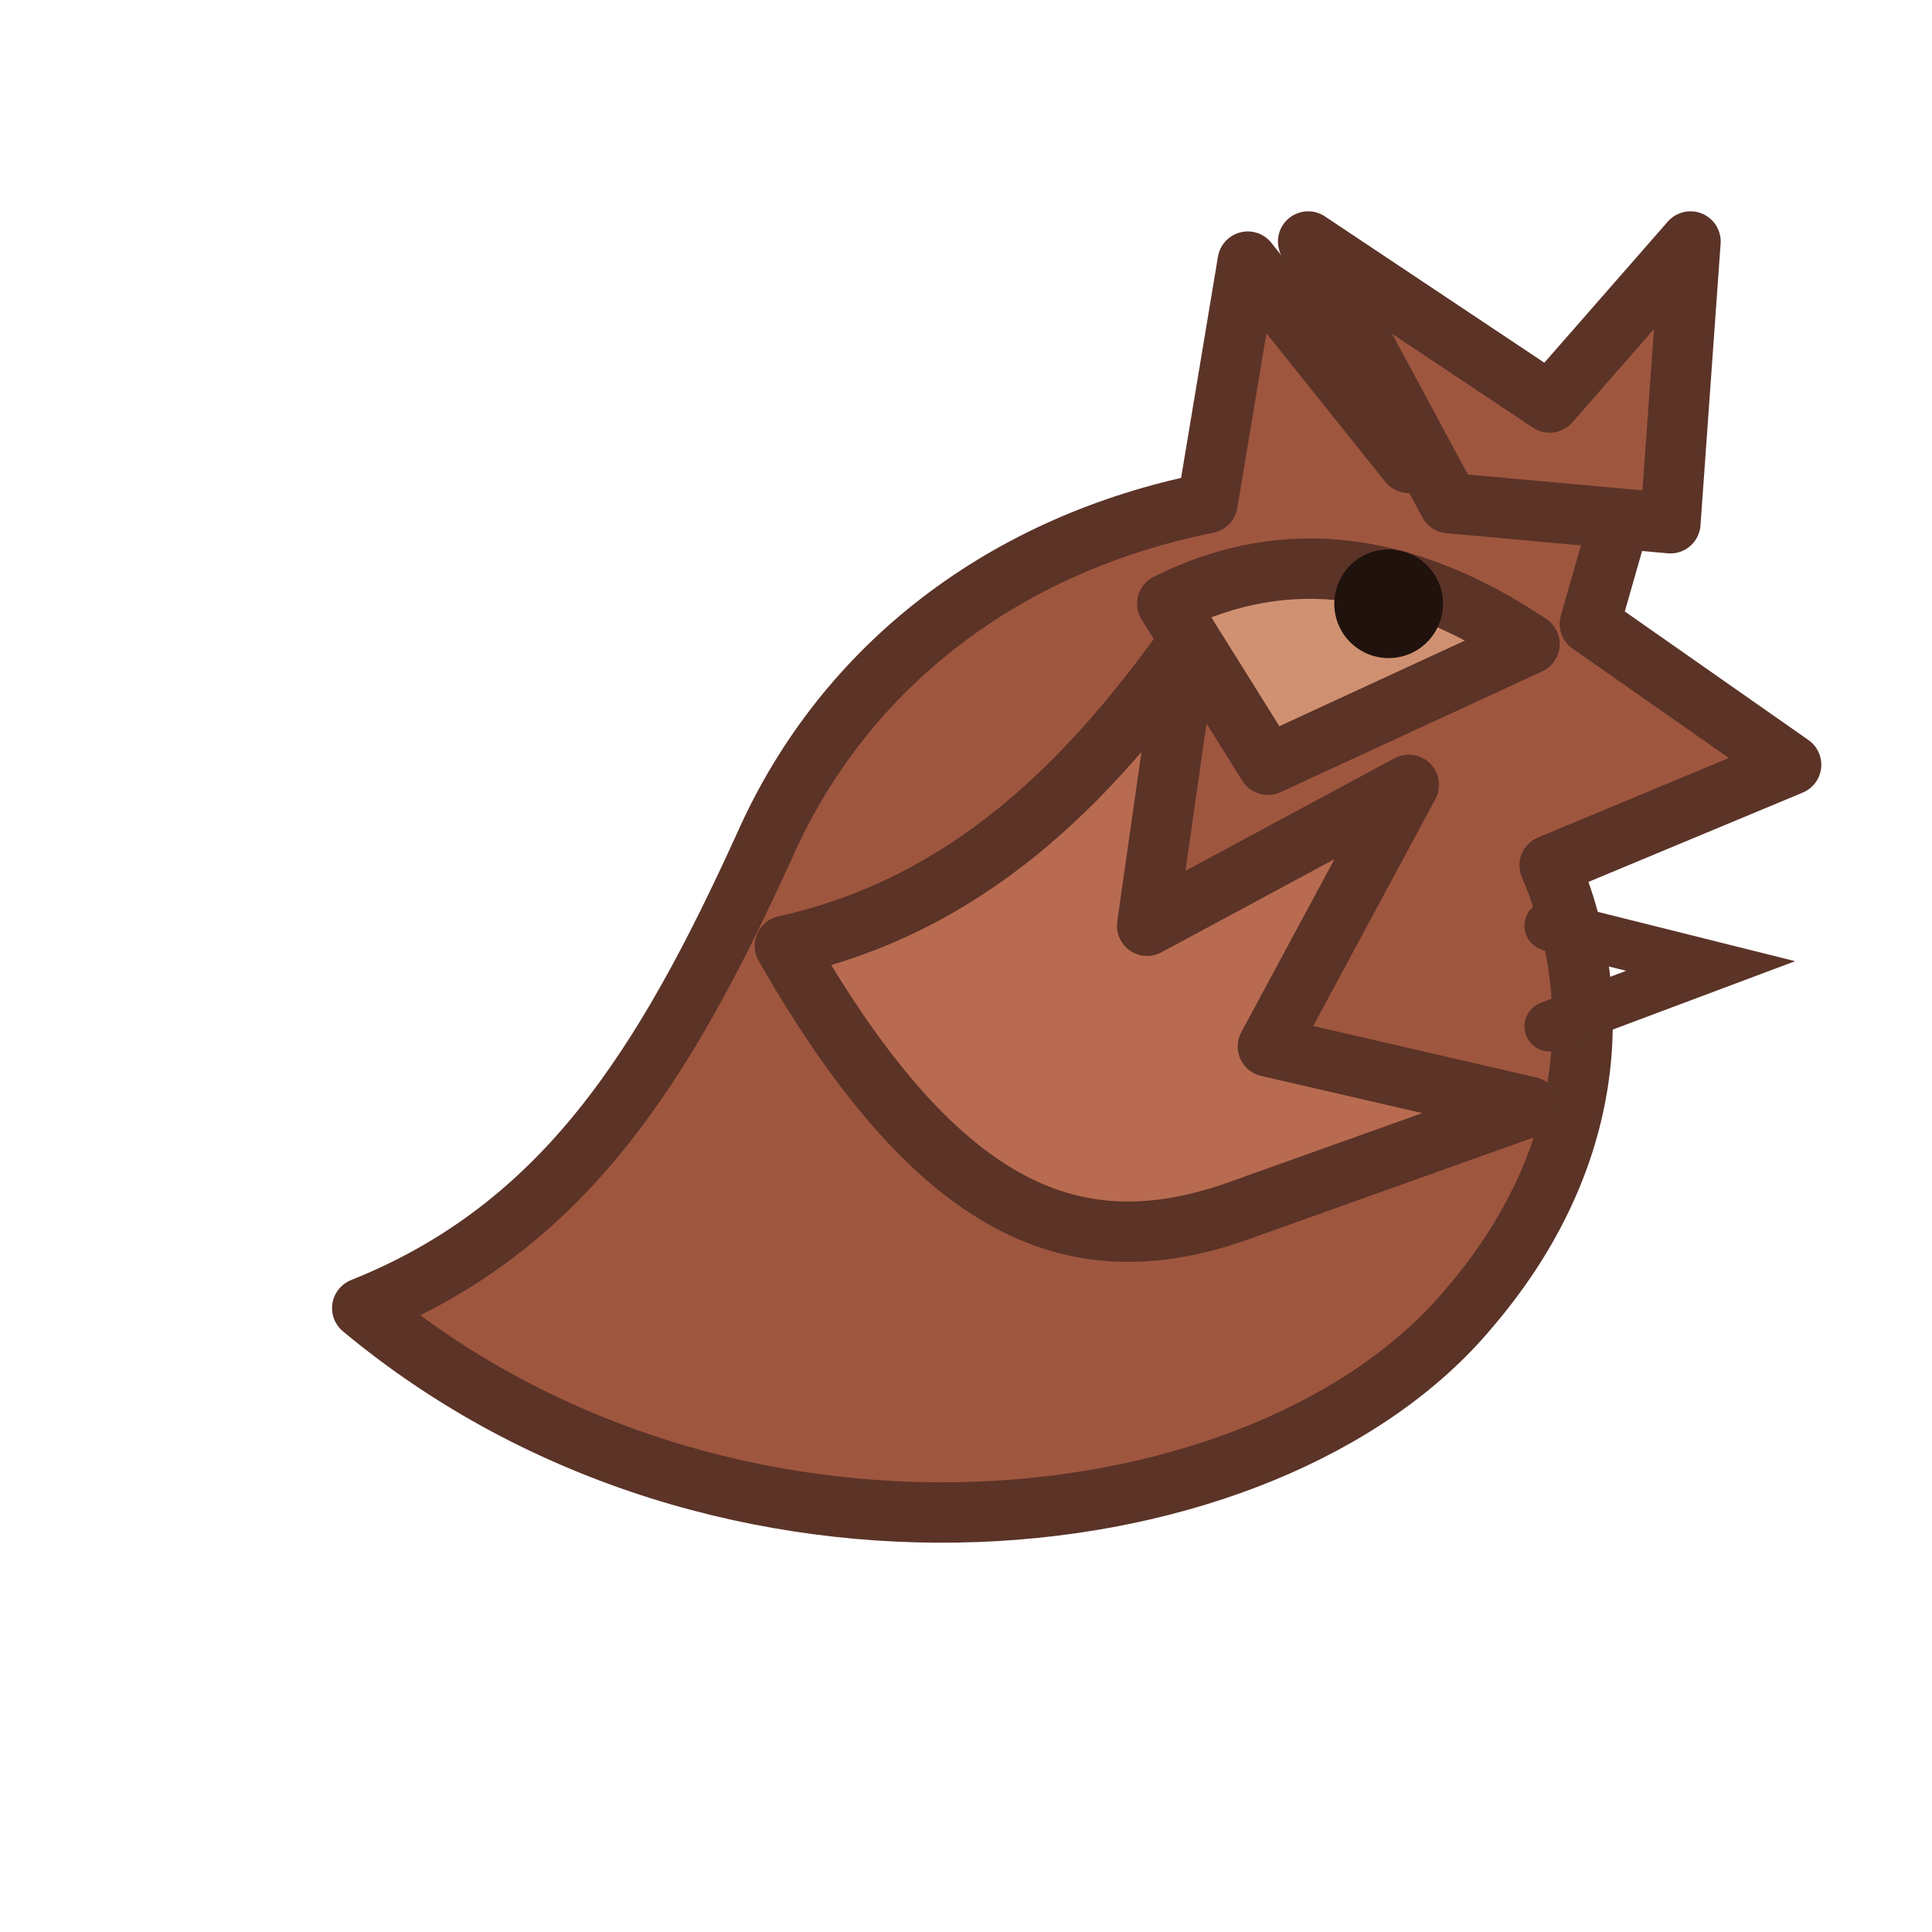
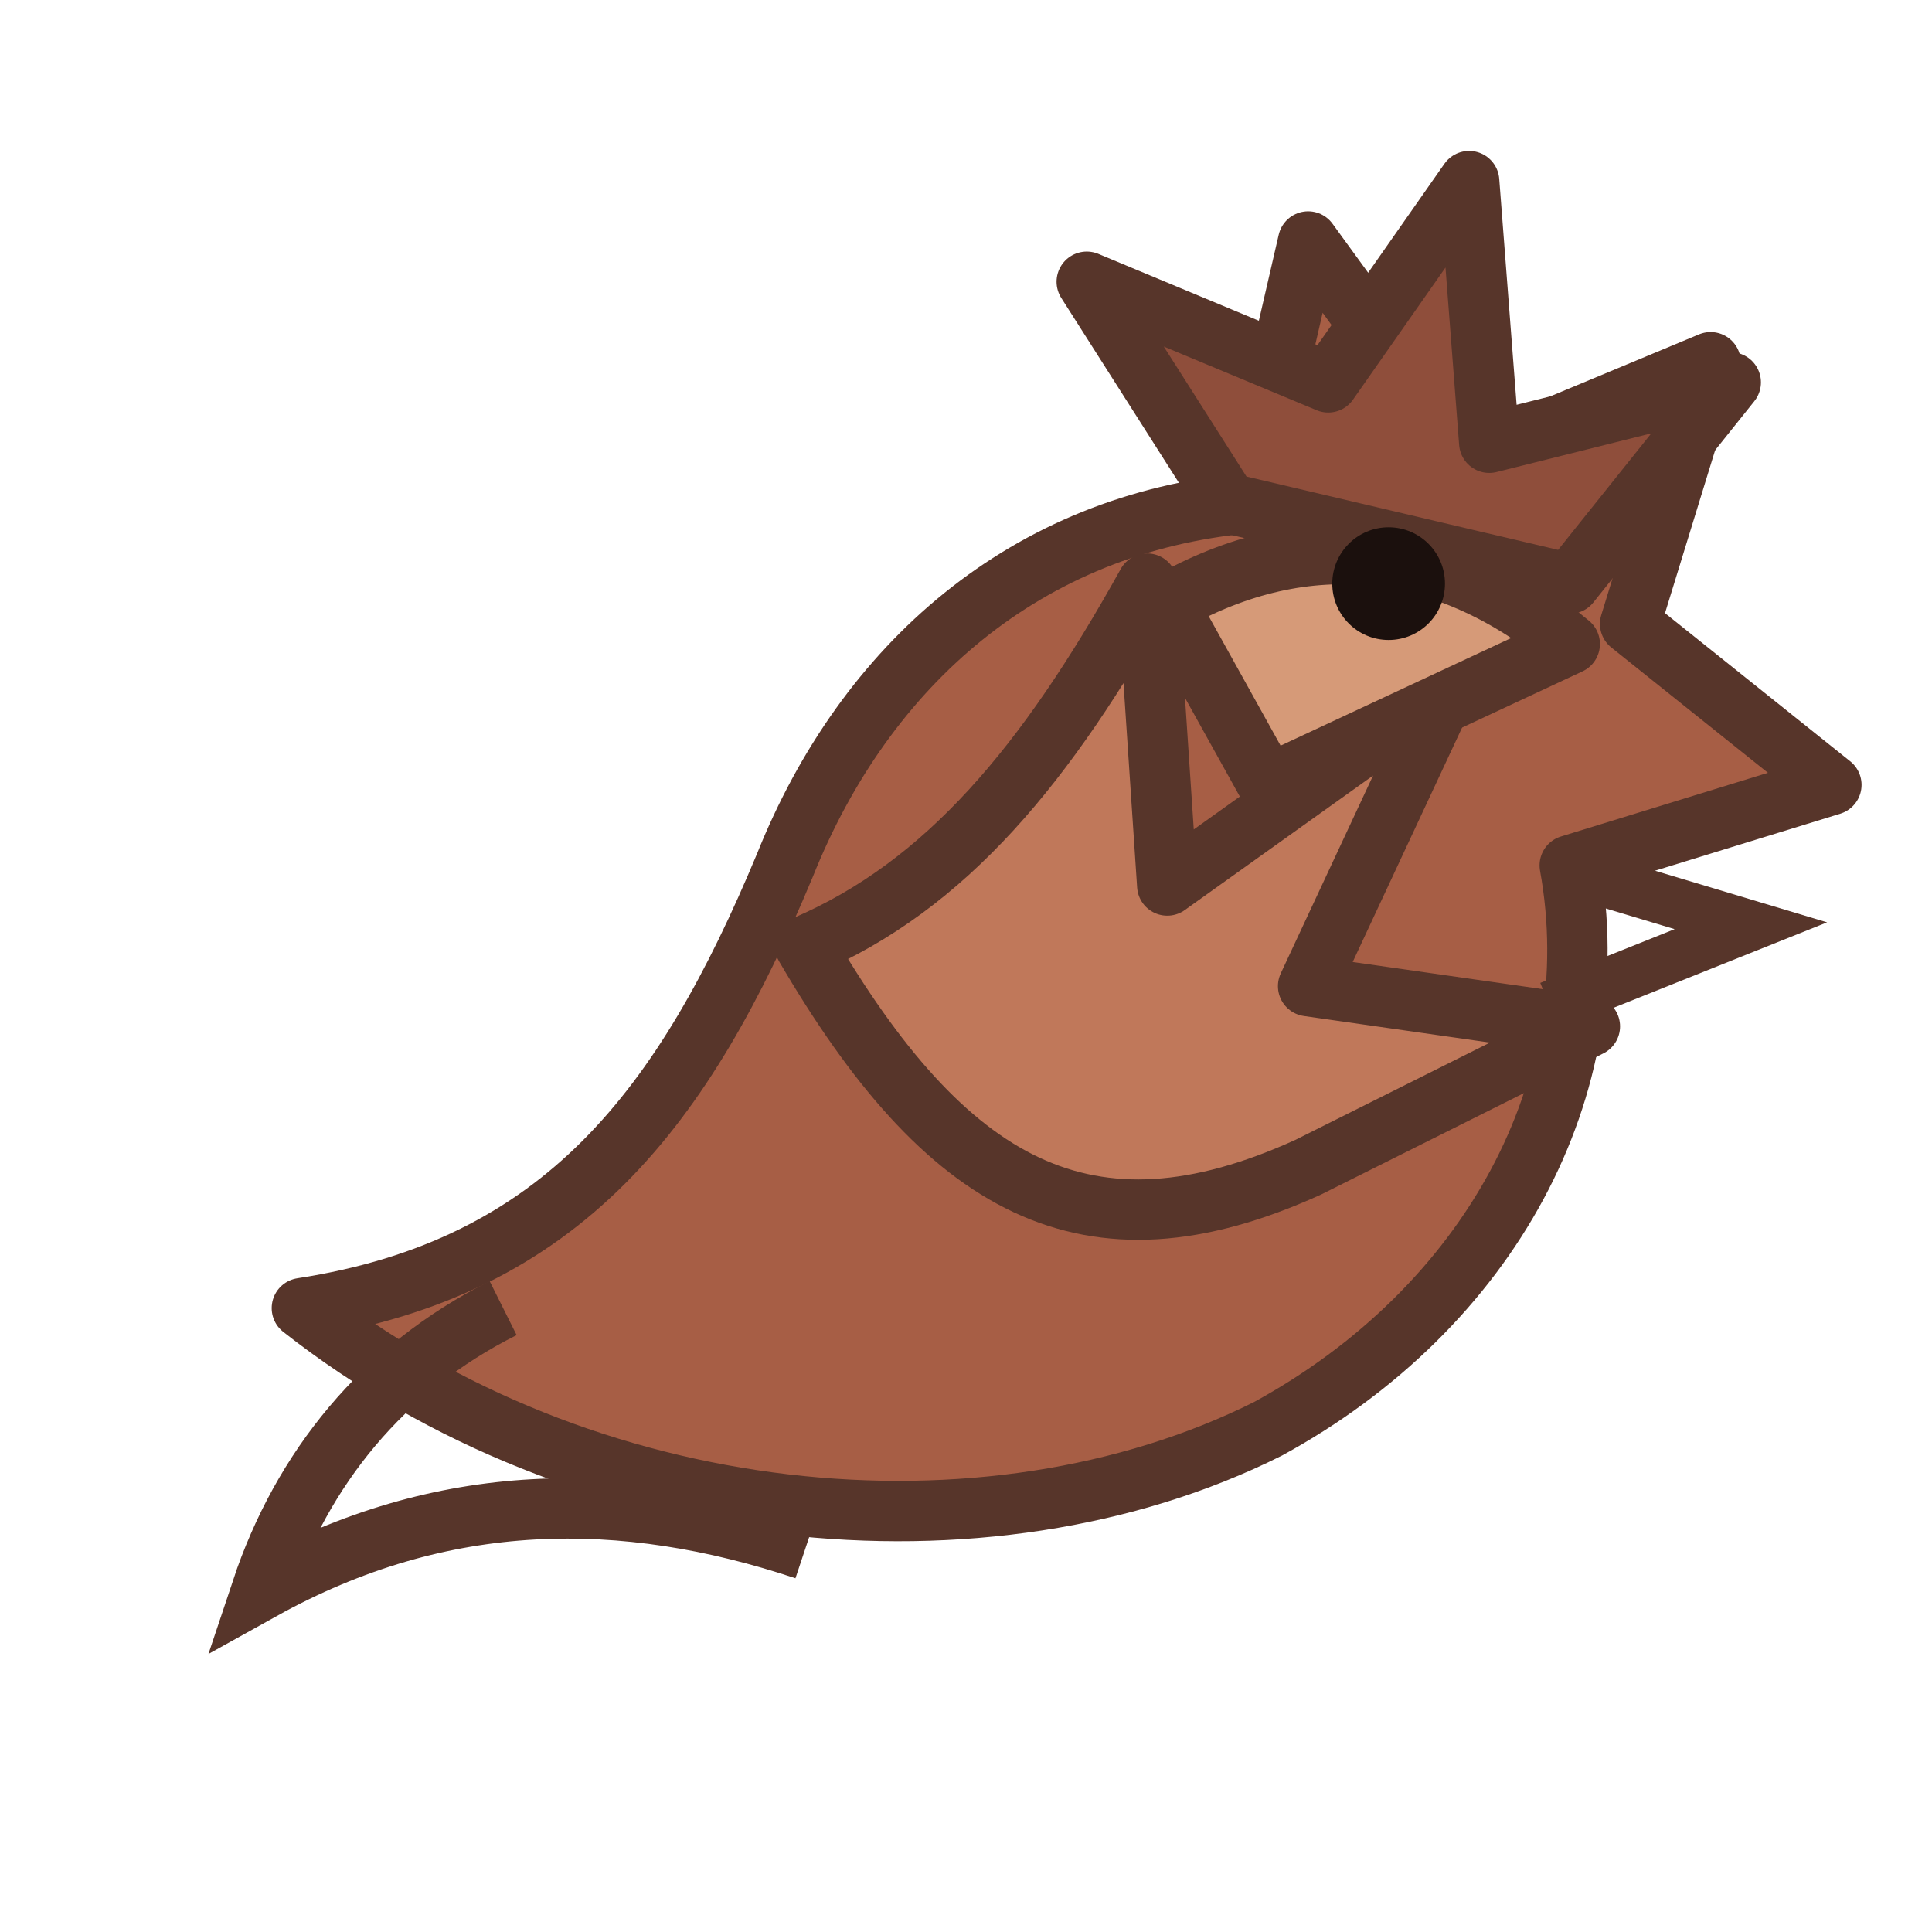
<svg xmlns="http://www.w3.org/2000/svg" viewBox="0 0 96 96">
-   <g stroke="#5b3327" stroke-width="3" stroke-linejoin="round">
-     <path fill="#9f563f" d="M18 65c10-4 15-12 20-23 4-9 12-15 22-17l2-12 8 10 13-6-4 14 10 7-12 5c3 7 2 15-4 22-10 12-37 15-55 0z" />
-     <path fill="#b86b50" d="M39 47c9-2 15-8 20-15l-2 14 13-7-7 13 13 3-14 5c-8 3-15 1-23-13z" />
-     <path fill="#9f563f" d="M72 25l-7-13 12 8 7-8-1 14z" />
-     <path fill="#d09172" d="M58 30c6-3 12-2 18 2l-13 6z" />
+   <g stroke="#57352a" stroke-width="3" stroke-linecap="round" stroke-linejoin="round">
+     <path fill="#a75e45" d="M15 65c13-2 19-10 24-22 4-10 12-17 23-18l3-13 8 11 12-5-4 13 10 8-13 4c2 11-4 22-15 28-14 7-34 5-48-6z" />
+     <path fill="#c0785a" d="M40 47c7-3 12-9 17-18l1 15 14-10-7 15 14 2-14 7c-11 5-18 1-25-11z" />
+     <path fill="#8f4e3b" d="M61 25l-7-11 12 5 7-10 1 13 12-3-8 10z" />
+     <path fill="#d69a78" d="M58 30c7-4 14-3 20 2l-15 7z" />
  </g>
-   <circle cx="69" cy="30" r="2.7" fill="#20120d" />
-   <path d="M77 46l8 2-8 3" fill="none" stroke="#5b3327" stroke-width="2.5" stroke-linecap="round" />
+   <circle cx="69" cy="29" r="2.8" fill="#1b100d" />
+   <path d="M77 43l10 3-10 4" fill="none" stroke="#57352a" stroke-width="2.5" />
+   <path d="M25 65c-6 3-10 8-12 14 9-5 18-5 27-2" fill="none" stroke="#57352a" stroke-width="3" />
</svg>
